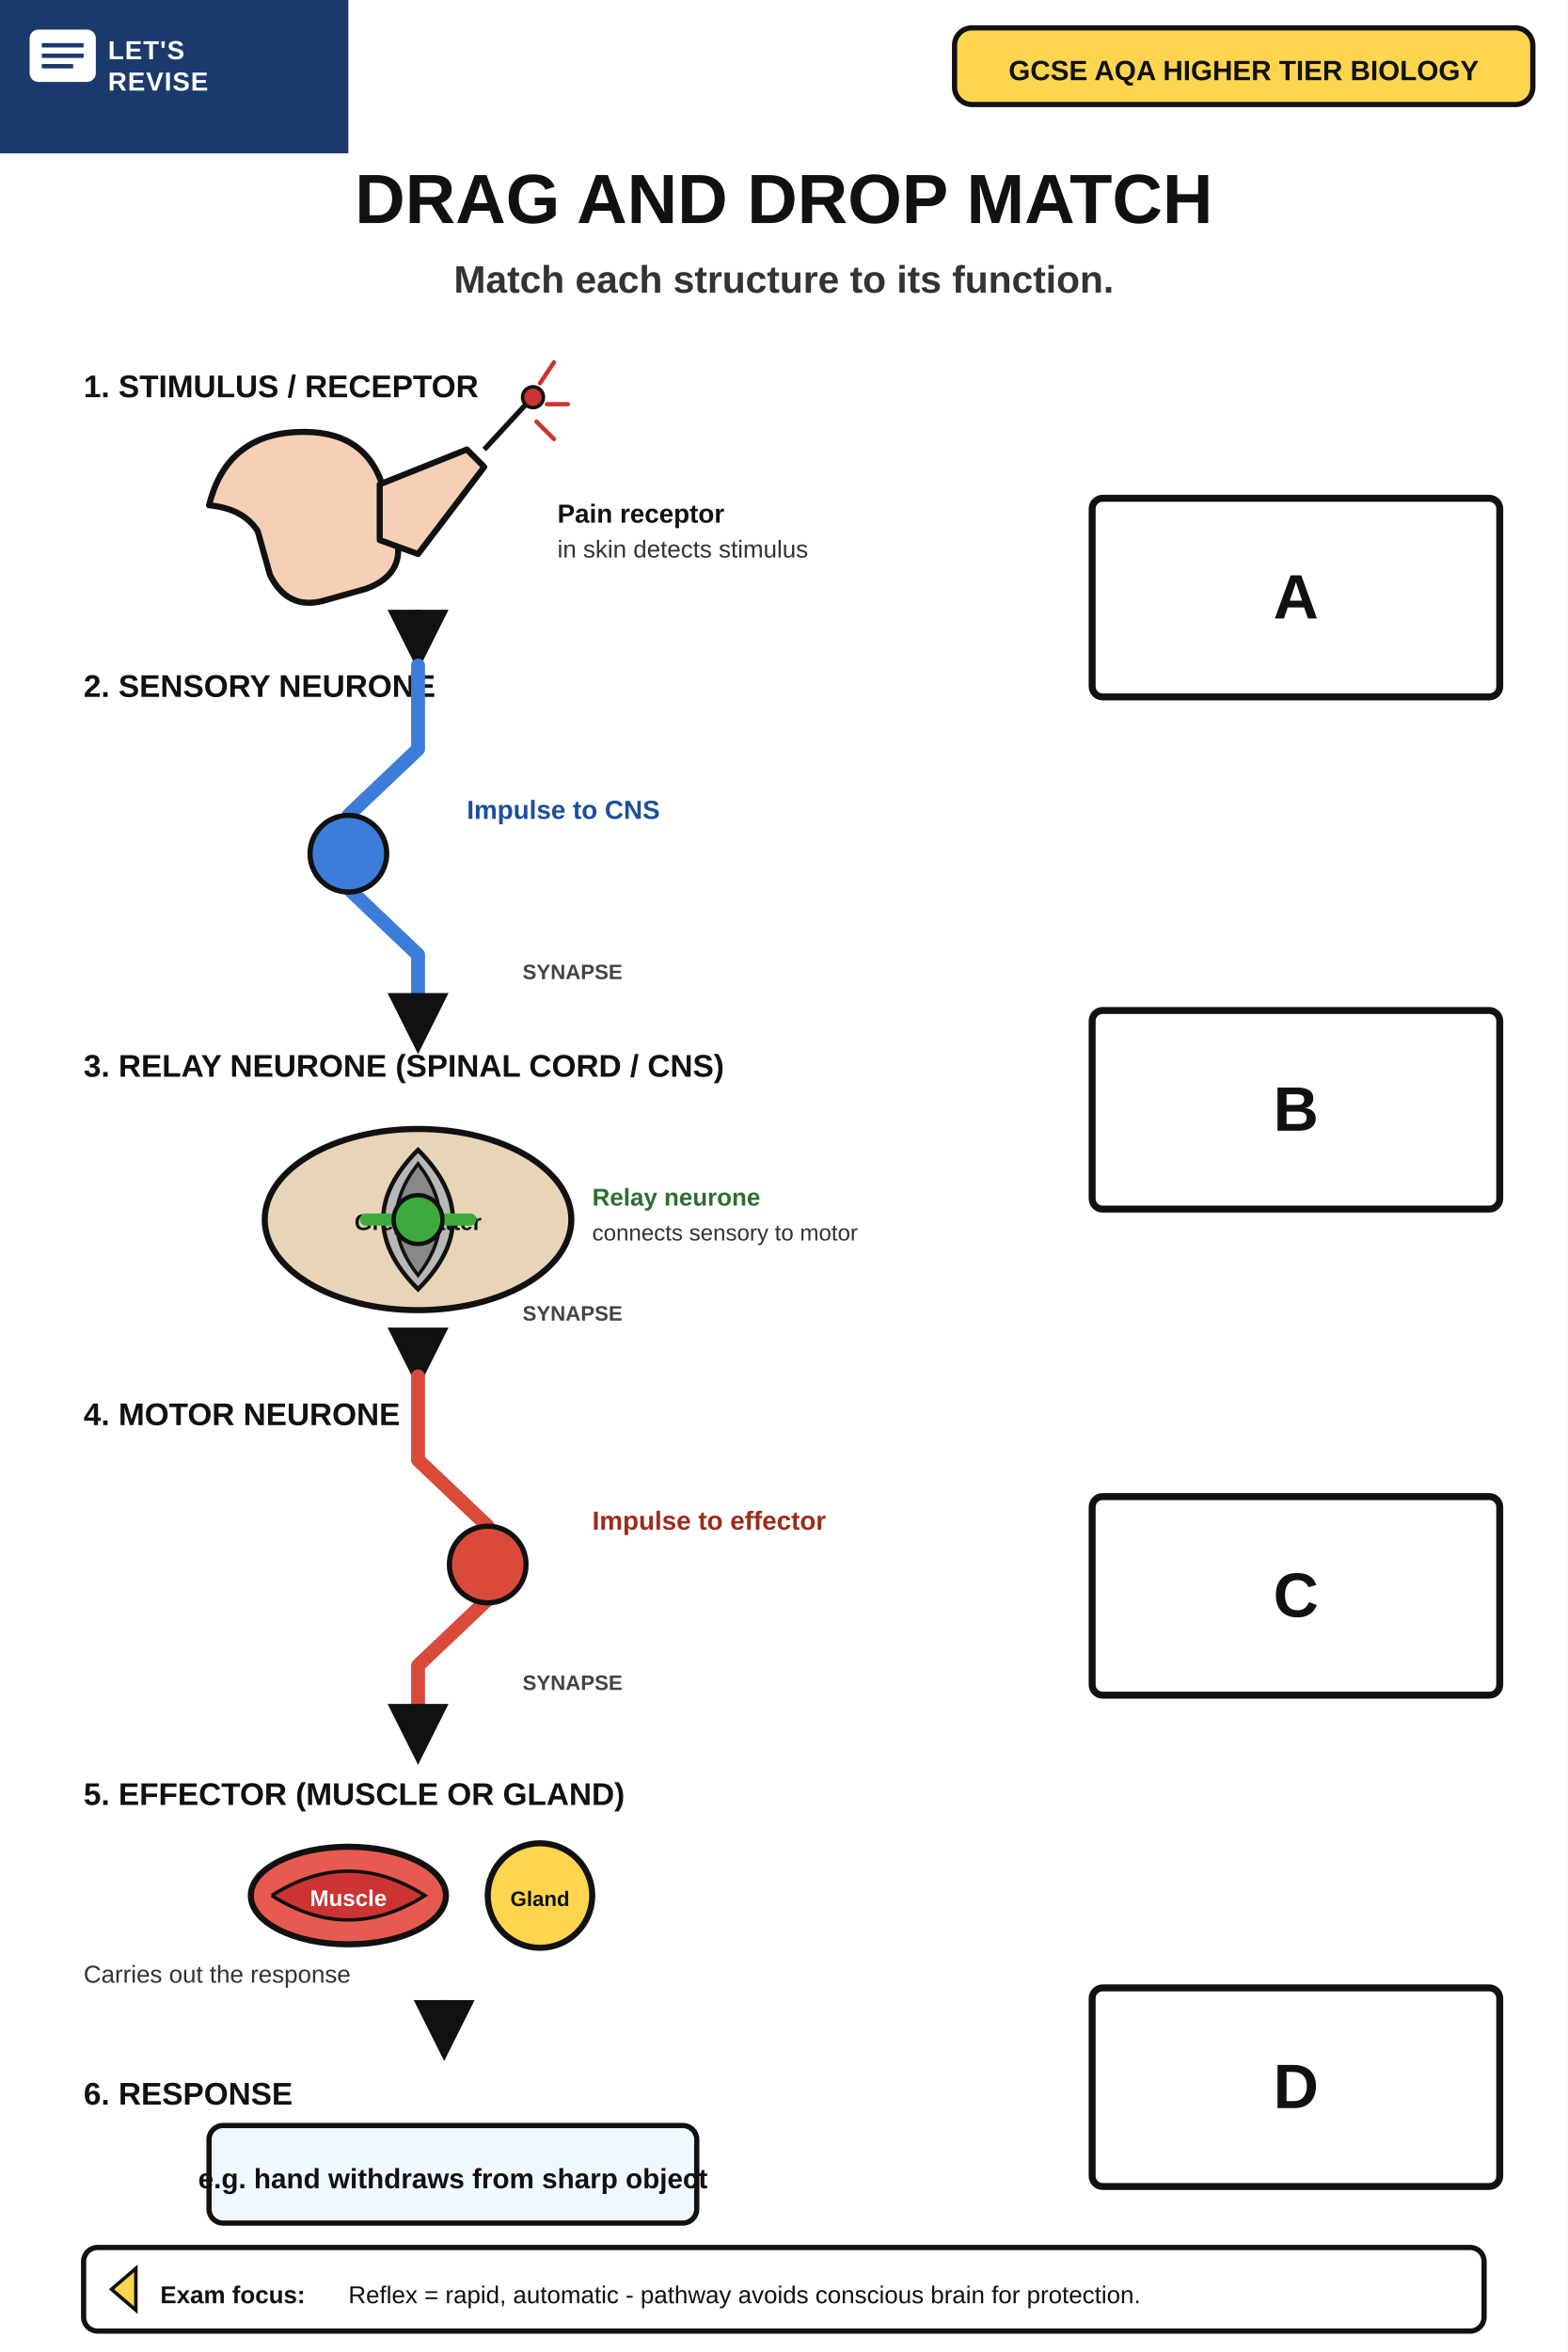
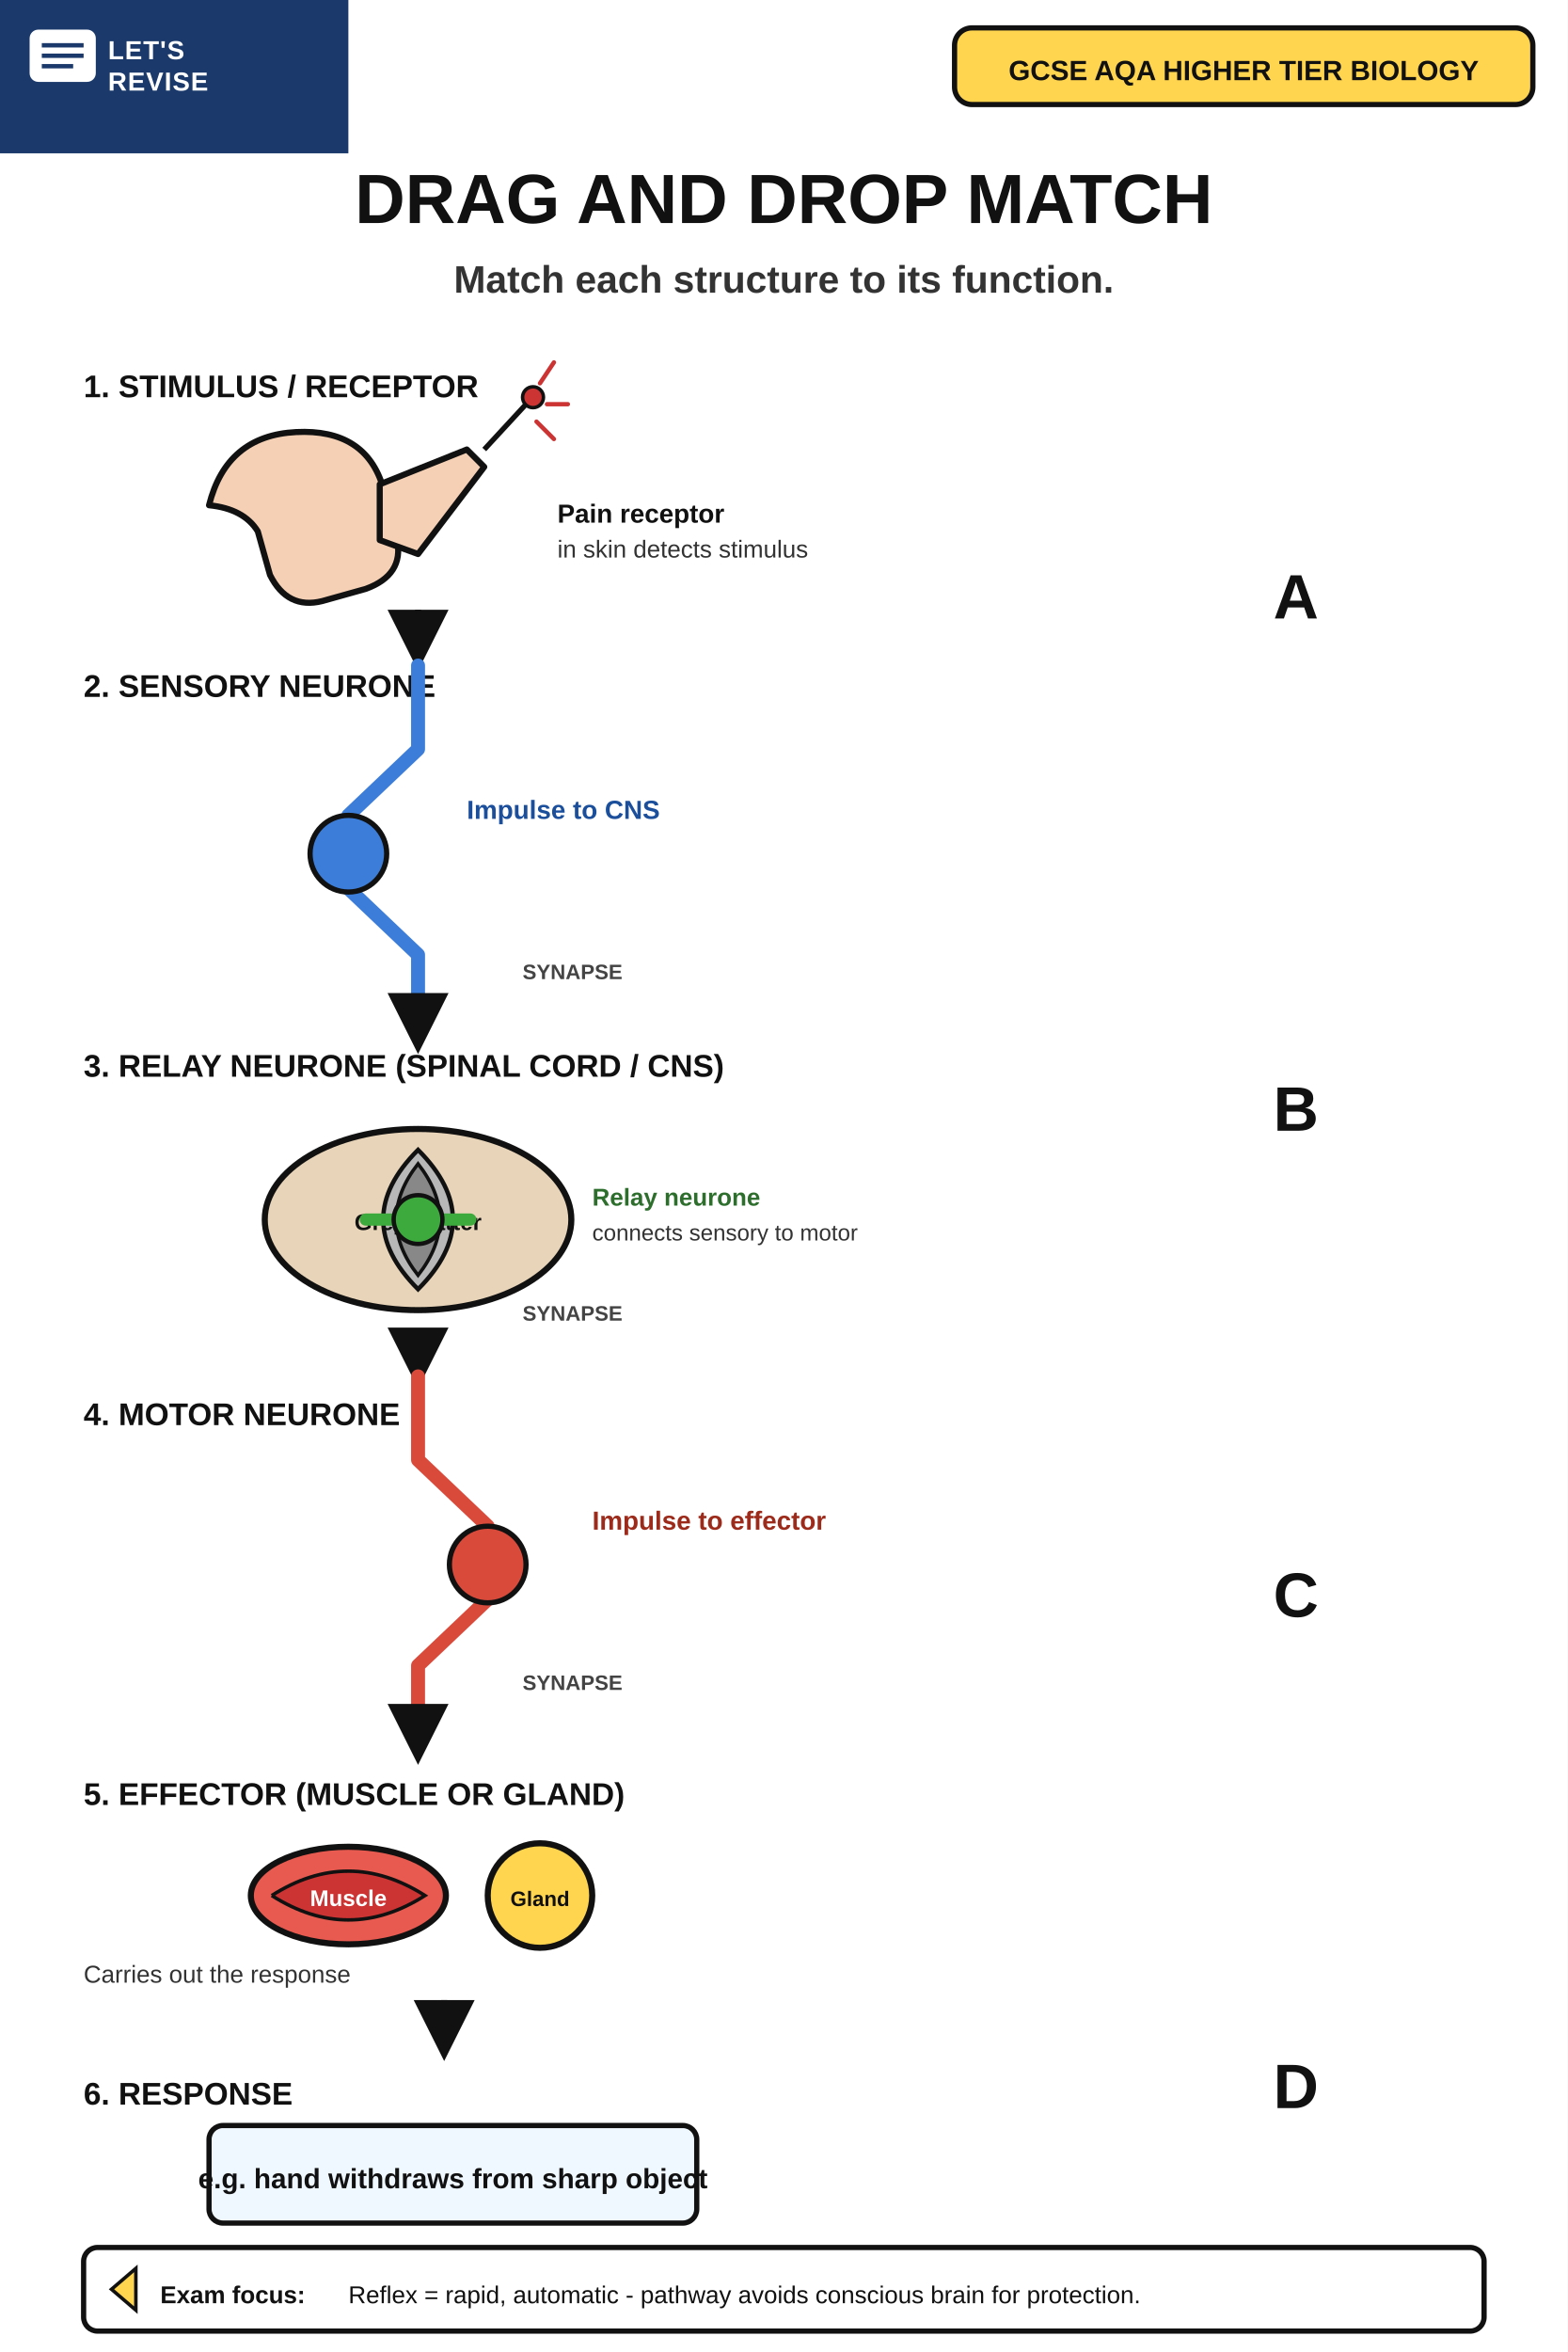
<svg xmlns="http://www.w3.org/2000/svg" viewBox="0 0 900 1350" width="900" height="1350" role="img" aria-labelledby="title desc">
  <rect width="900" height="1350" fill="#FFFFFF" />
  <path d="M0 0 H200 V88 H0 Z" fill="#1B3A6B" />
  <rect x="18" y="18" width="36" height="28" rx="4" fill="#FFFFFF" stroke="#FFFFFF" stroke-width="2" />
  <line x1="24" y1="26" x2="48" y2="26" stroke="#1B3A6B" stroke-width="2.5" />
  <line x1="24" y1="32" x2="48" y2="32" stroke="#1B3A6B" stroke-width="2.5" />
  <line x1="24" y1="38" x2="42" y2="38" stroke="#1B3A6B" stroke-width="2.5" />
  <text x="62" y="34" font-family="Arial, Helvetica, sans-serif" font-size="15" font-weight="700" fill="#FFFFFF" letter-spacing="0.5">LET'S</text>
  <text x="62" y="52" font-family="Arial, Helvetica, sans-serif" font-size="15" font-weight="700" fill="#FFFFFF" letter-spacing="0.5">REVISE</text>
  <rect x="548" y="16" width="332" height="44" rx="10" fill="#FFD54F" stroke="#111111" stroke-width="3" />
  <text x="714" y="46" text-anchor="middle" font-family="Arial, Helvetica, sans-serif" font-size="16" font-weight="700" fill="#111111">GCSE AQA HIGHER TIER BIOLOGY</text>
  <text x="450" y="128" text-anchor="middle" font-family="Arial, Helvetica, sans-serif" font-size="40" font-weight="700" fill="#111111">DRAG AND DROP MATCH</text>
  <text x="450" y="168" text-anchor="middle" font-family="Arial, Helvetica, sans-serif" font-size="22" font-weight="600" fill="#333333">Match each structure to its function.</text>
-   <g id="drop-zones" font-family="Arial, Helvetica, sans-serif" font-weight="700" fill="#111111">
-     <rect x="627" y="286" width="234" height="114" rx="6" fill="#FFFFFF" stroke="#111111" stroke-width="4" />
+   <g id="drop-markers" font-family="Arial, Helvetica, sans-serif" font-weight="700" fill="#111111">
    <text x="744" y="355" text-anchor="middle" font-size="36">A</text>
-     <rect x="627" y="580" width="234" height="114" rx="6" fill="#FFFFFF" stroke="#111111" stroke-width="4" />
    <text x="744" y="649" text-anchor="middle" font-size="36">B</text>
-     <rect x="627" y="859" width="234" height="114" rx="6" fill="#FFFFFF" stroke="#111111" stroke-width="4" />
    <text x="744" y="928" text-anchor="middle" font-size="36">C</text>
-     <rect x="627" y="1141" width="234" height="114" rx="6" fill="#FFFFFF" stroke="#111111" stroke-width="4" />
    <text x="744" y="1210" text-anchor="middle" font-size="36">D</text>
  </g>
  <g id="stimulus">
    <text x="48" y="228" font-family="Arial, Helvetica, sans-serif" font-size="18" font-weight="700" fill="#111111">1. STIMULUS / RECEPTOR</text>
    <path d="M120 290 Q130 250 170 248 Q210 246 220 280 L228 310 Q232 330 210 338 L185 345 Q165 350 155 330 L148 305 Q140 292 120 290 Z" fill="#F5D0B5" stroke="#111111" stroke-width="3.5" stroke-linejoin="round" />
    <path d="M218 278 L268 258 L278 268 L240 318 L218 310 Z" fill="#F5D0B5" stroke="#111111" stroke-width="3.5" stroke-linejoin="round" />
    <line x1="278" y1="258" x2="302" y2="232" stroke="#111111" stroke-width="3" />
    <circle cx="306" cy="228" r="6" fill="#CC3333" stroke="#111111" stroke-width="2" />
    <path d="M310 220 L318 208 M314 232 L326 232 M308 242 L318 252" stroke="#CC3333" stroke-width="2.5" fill="none" stroke-linecap="round" />
    <text x="320" y="300" font-family="Arial, Helvetica, sans-serif" font-size="15" font-weight="600" fill="#111111">Pain receptor</text>
    <text x="320" y="320" font-family="Arial, Helvetica, sans-serif" font-size="14" fill="#333333">in skin detects stimulus</text>
  </g>
  <path d="M240 350 L240 378" stroke="#111111" stroke-width="3.5" marker-end="url(#arrow)" />
  <g id="sensory-neurone">
    <text x="48" y="400" font-family="Arial, Helvetica, sans-serif" font-size="18" font-weight="700" fill="#111111">2. SENSORY NEURONE</text>
    <path d="M240 382 L240 430 L200 468 L200 510 L240 548 L240 576" fill="none" stroke="#3B7DD8" stroke-width="8" stroke-linecap="round" stroke-linejoin="round" />
    <circle cx="200" cy="490" r="22" fill="#3B7DD8" stroke="#111111" stroke-width="3" />
    <text x="268" y="470" font-family="Arial, Helvetica, sans-serif" font-size="15" font-weight="600" fill="#1B4F9C">Impulse to CNS</text>
  </g>
  <text x="300" y="562" font-family="Arial, Helvetica, sans-serif" font-size="12" font-weight="600" fill="#444444">SYNAPSE</text>
  <path d="M240 576 L240 598" stroke="#111111" stroke-width="3.5" marker-end="url(#arrow)" />
  <g id="relay-spinal-cord">
    <text x="48" y="618" font-family="Arial, Helvetica, sans-serif" font-size="18" font-weight="700" fill="#111111">3. RELAY NEURONE (SPINAL CORD / CNS)</text>
    <ellipse cx="240" cy="700" rx="88" ry="52" fill="#E8D4B8" stroke="#111111" stroke-width="3.5" />
    <path d="M240 660 Q200 700 240 740 Q280 700 240 660 Z" fill="#B8B8B8" stroke="#111111" stroke-width="2.5" />
    <path d="M240 668 Q215 700 240 732 Q265 700 240 668 Z" fill="#888888" stroke="#111111" stroke-width="2" />
    <text x="240" y="706" text-anchor="middle" font-family="Arial, Helvetica, sans-serif" font-size="13" font-weight="700" fill="#111111">Grey matter</text>
    <path d="M210 700 L270 700" stroke="#3DAA3D" stroke-width="7" stroke-linecap="round" />
    <circle cx="240" cy="700" r="14" fill="#3DAA3D" stroke="#111111" stroke-width="2.5" />
    <text x="340" y="692" font-family="Arial, Helvetica, sans-serif" font-size="14" font-weight="600" fill="#2D6E2D">Relay neurone</text>
    <text x="340" y="712" font-family="Arial, Helvetica, sans-serif" font-size="13" fill="#333333">connects sensory to motor</text>
  </g>
  <text x="300" y="758" font-family="Arial, Helvetica, sans-serif" font-size="12" font-weight="600" fill="#444444">SYNAPSE</text>
  <path d="M240 768 L240 790" stroke="#111111" stroke-width="3.5" marker-end="url(#arrow)" />
  <g id="motor-neurone">
    <text x="48" y="818" font-family="Arial, Helvetica, sans-serif" font-size="18" font-weight="700" fill="#111111">4. MOTOR NEURONE</text>
    <path d="M240 790 L240 838 L280 876 L280 918 L240 956 L240 984" fill="none" stroke="#D94A3B" stroke-width="8" stroke-linecap="round" stroke-linejoin="round" />
    <circle cx="280" cy="898" r="22" fill="#D94A3B" stroke="#111111" stroke-width="3" />
    <text x="340" y="878" font-family="Arial, Helvetica, sans-serif" font-size="15" font-weight="600" fill="#9C2B1B">Impulse to effector</text>
  </g>
  <text x="300" y="970" font-family="Arial, Helvetica, sans-serif" font-size="12" font-weight="600" fill="#444444">SYNAPSE</text>
  <path d="M240 984 L240 1006" stroke="#111111" stroke-width="3.5" marker-end="url(#arrow)" />
  <g id="effector">
    <text x="48" y="1036" font-family="Arial, Helvetica, sans-serif" font-size="18" font-weight="700" fill="#111111">5. EFFECTOR (MUSCLE OR GLAND)</text>
    <ellipse cx="200" cy="1088" rx="56" ry="28" fill="#E85A4F" stroke="#111111" stroke-width="3.5" />
    <path d="M156 1088 Q200 1060 244 1088 Q200 1116 156 1088" fill="#CC3333" stroke="#111111" stroke-width="2" />
    <text x="200" y="1094" text-anchor="middle" font-family="Arial, Helvetica, sans-serif" font-size="13" font-weight="700" fill="#FFFFFF">Muscle</text>
    <circle cx="310" cy="1088" r="30" fill="#FFD54F" stroke="#111111" stroke-width="3.5" />
    <text x="310" y="1094" text-anchor="middle" font-family="Arial, Helvetica, sans-serif" font-size="12" font-weight="700" fill="#111111">Gland</text>
    <text x="48" y="1138" font-family="Arial, Helvetica, sans-serif" font-size="14" fill="#333333">Carries out the response</text>
  </g>
  <path d="M255 1148 L255 1176" stroke="#111111" stroke-width="3.5" marker-end="url(#arrow)" />
  <g id="response">
    <text x="48" y="1208" font-family="Arial, Helvetica, sans-serif" font-size="18" font-weight="700" fill="#111111">6. RESPONSE</text>
    <rect x="120" y="1220" width="280" height="56" rx="8" fill="#F0F8FF" stroke="#111111" stroke-width="3" />
    <text x="260" y="1256" text-anchor="middle" font-family="Arial, Helvetica, sans-serif" font-size="16" font-weight="700" fill="#111111">e.g. hand withdraws from sharp object</text>
  </g>
  <rect x="48" y="1290" width="804" height="48" rx="8" fill="#FFFFFF" stroke="#111111" stroke-width="3" />
  <polygon points="64,1314 78,1302 78,1326" fill="#FFD54F" stroke="#111111" stroke-width="2" />
  <text x="92" y="1322" font-family="Arial, Helvetica, sans-serif" font-size="14" font-weight="700" fill="#111111">Exam focus:</text>
  <text x="200" y="1322" font-family="Arial, Helvetica, sans-serif" font-size="14" fill="#111111">Reflex = rapid, automatic - pathway avoids conscious brain for protection.</text>
  <defs>
    <marker id="arrow" markerWidth="10" markerHeight="10" refX="8" refY="5" orient="auto">
      <path d="M0 0 L10 5 L0 10 Z" fill="#111111" />
    </marker>
  </defs>
</svg>
